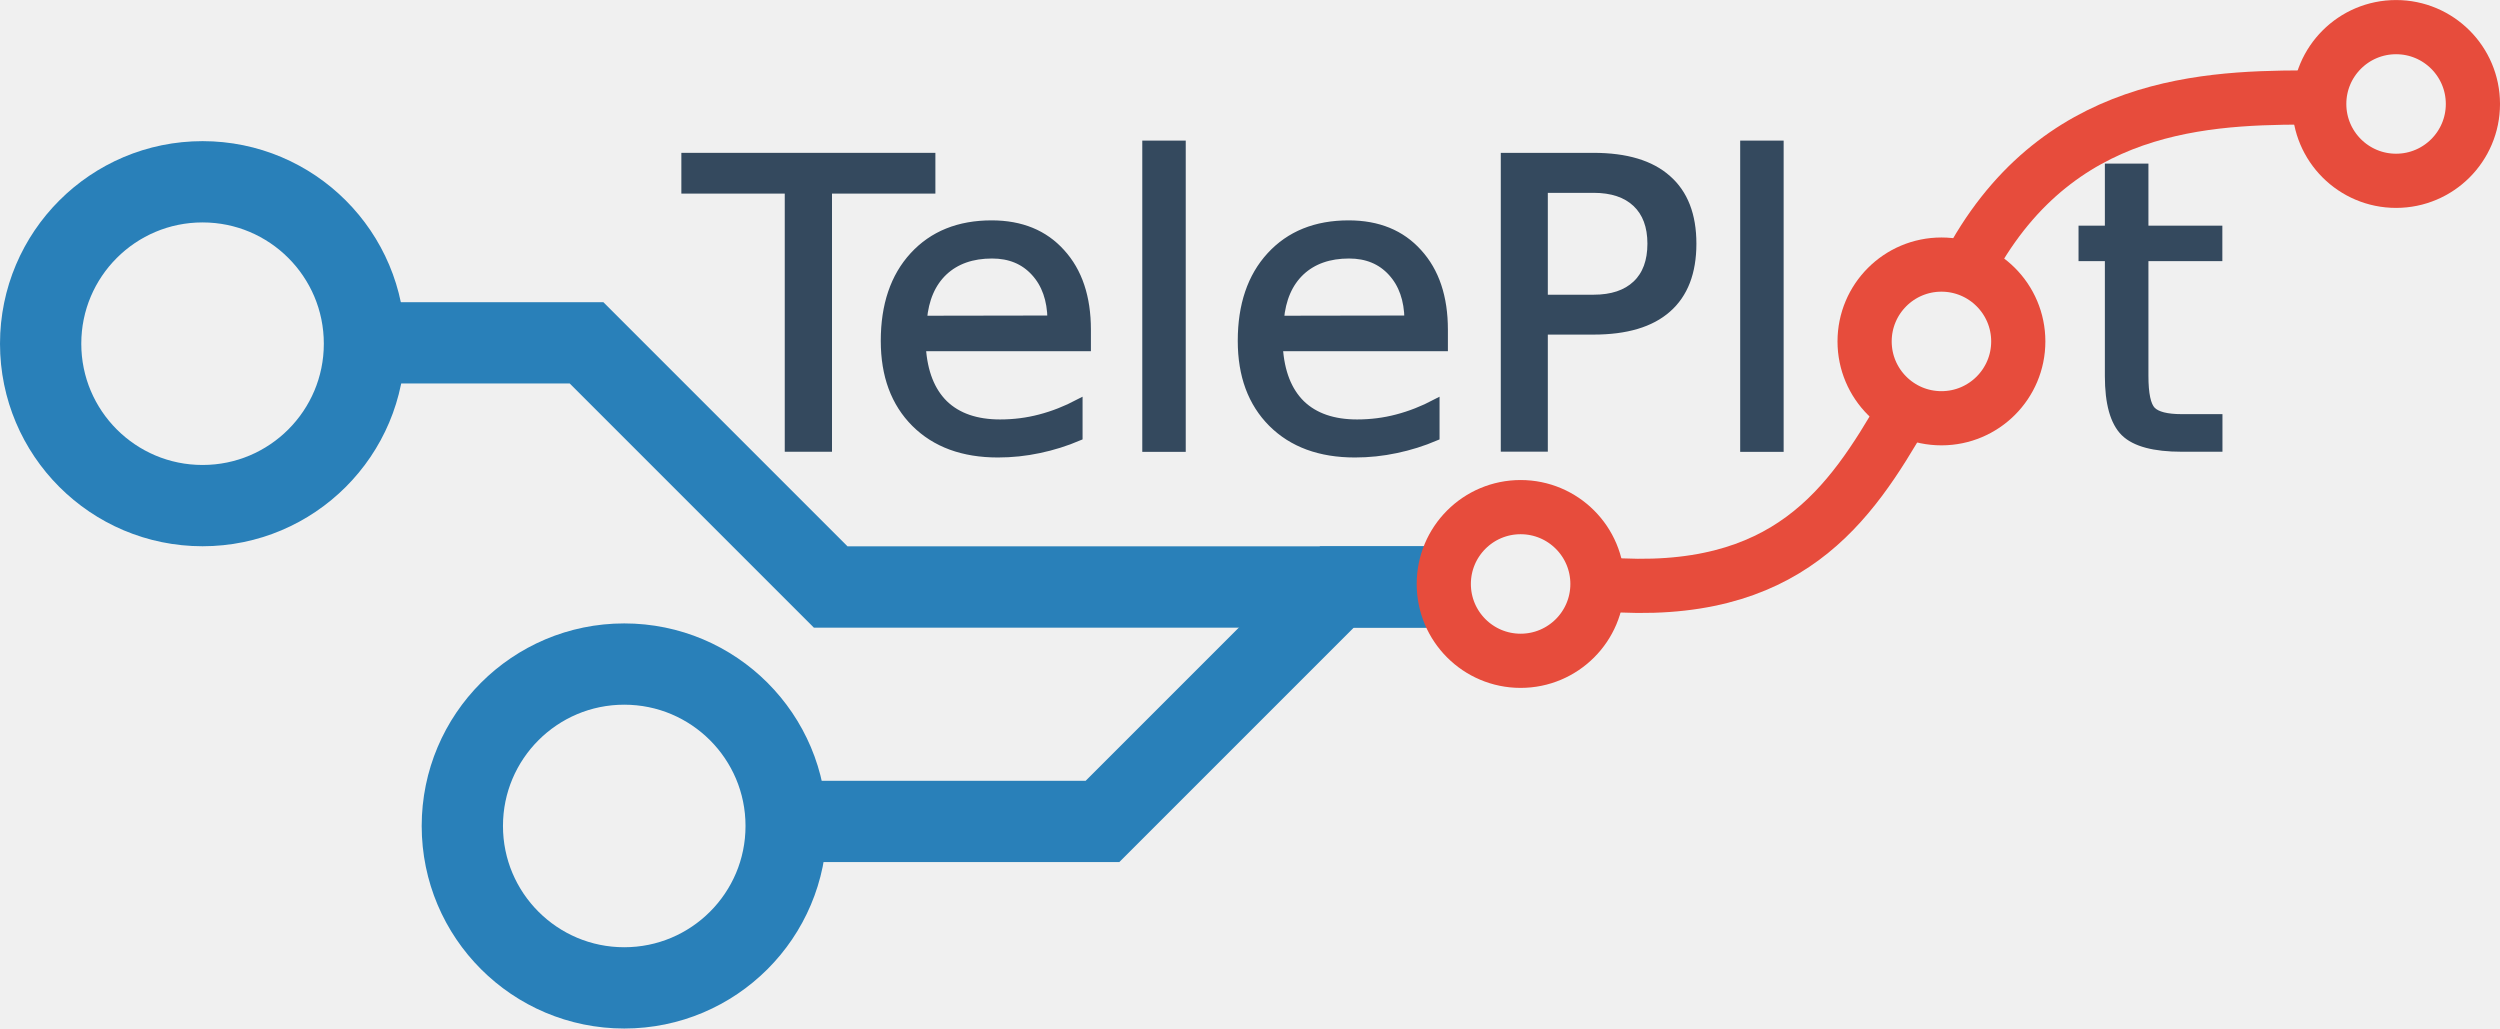
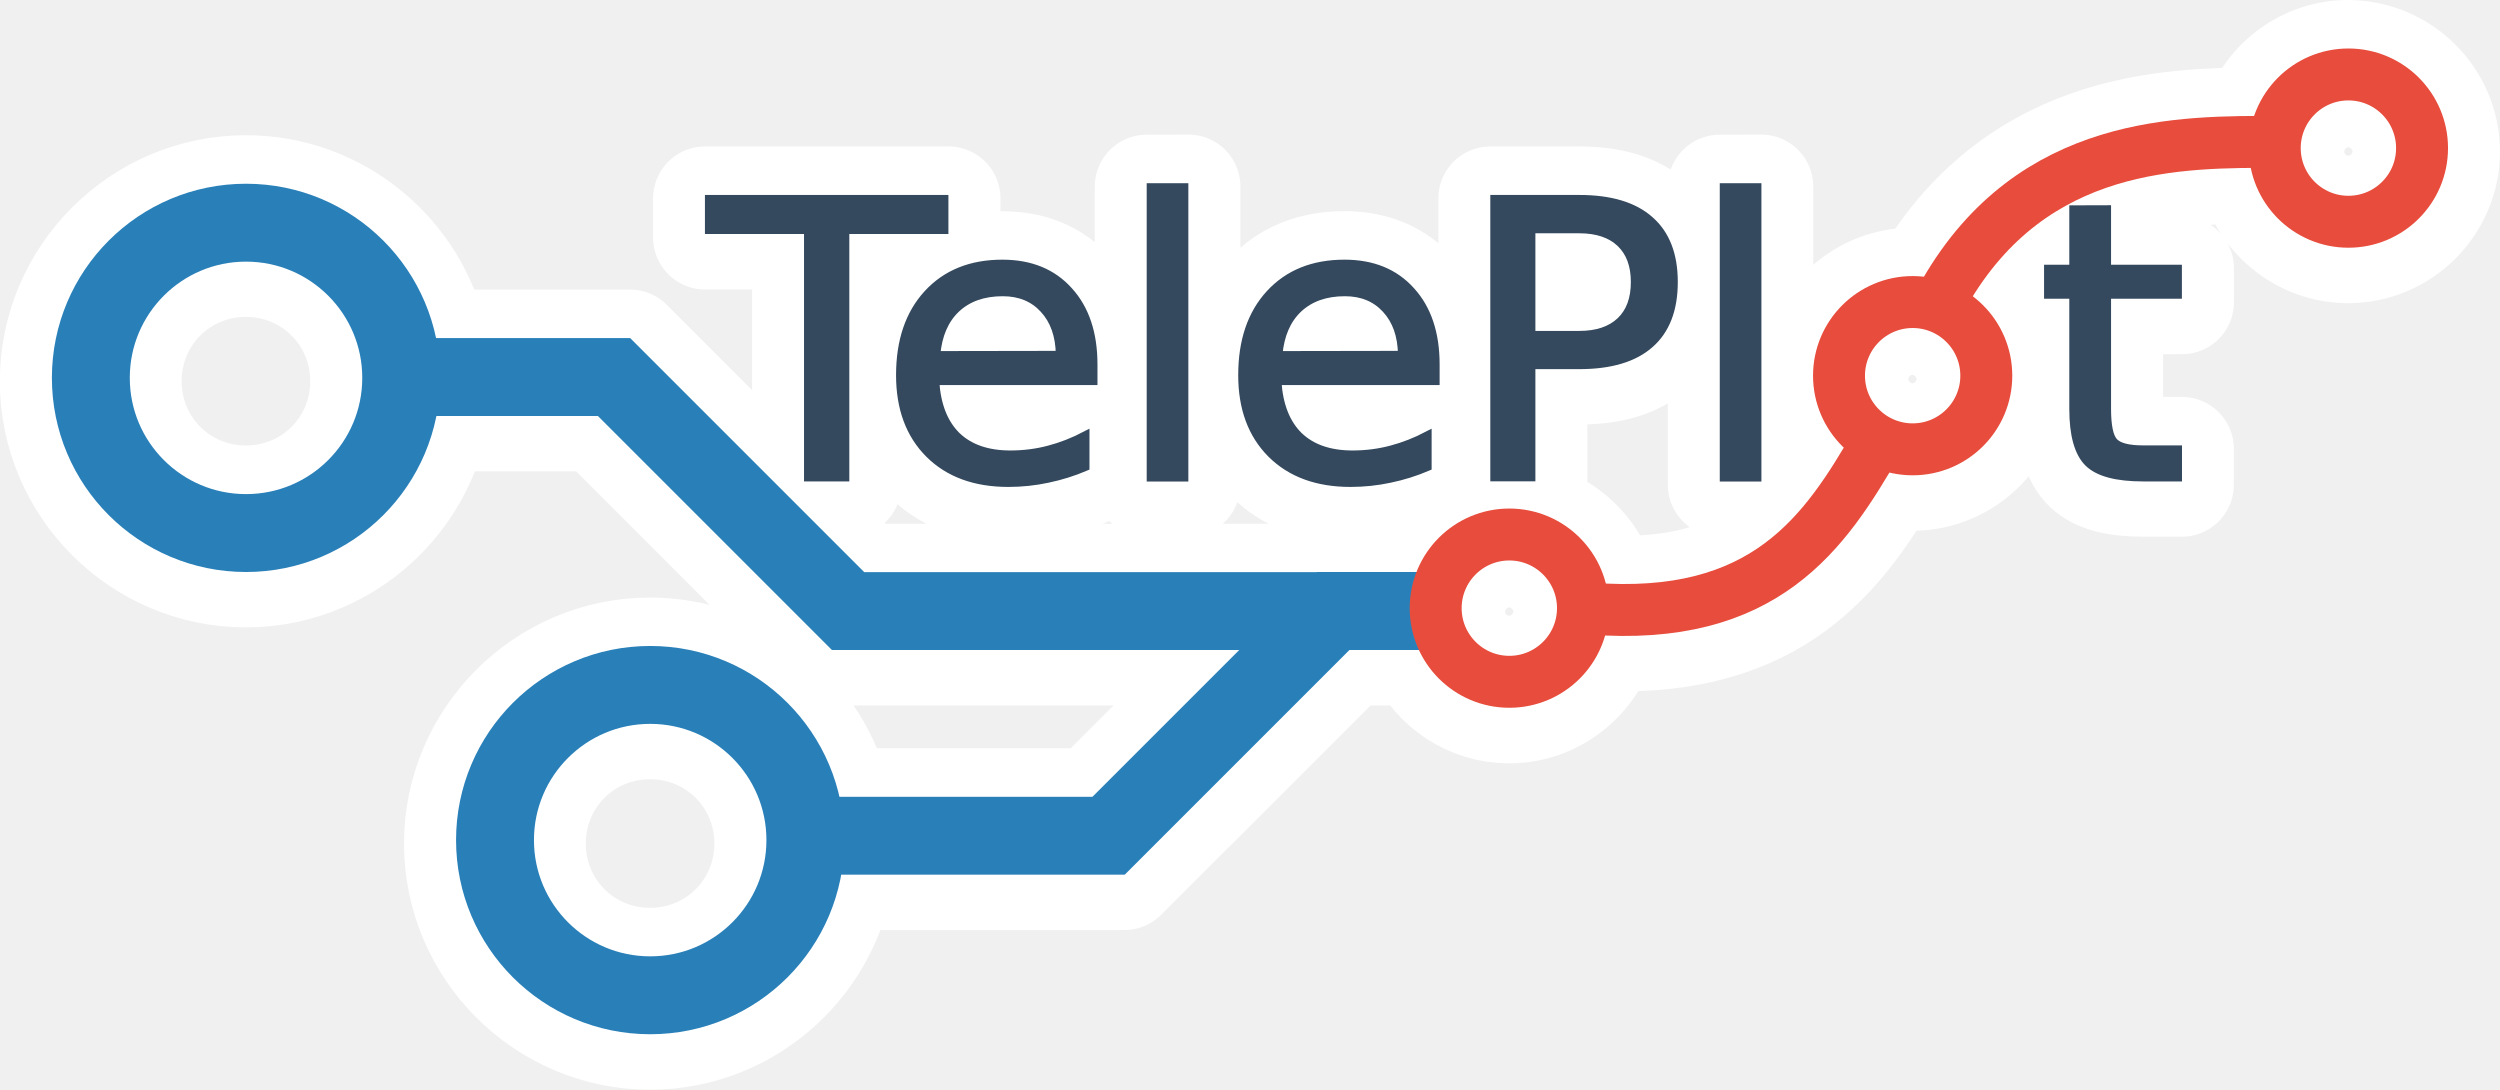
- <svg xmlns="http://www.w3.org/2000/svg" width="23.068mm" height="9.49mm" viewBox="0 0 23.068 9.49" version="1.1" id="svg5">
+ <svg xmlns="http://www.w3.org/2000/svg" width="24.068mm" height="10.49mm" viewBox="0 0 24.068 10.49" version="1.1" id="svg5">
  <defs id="defs2" />
-   <g id="layer1" transform="translate(-5.309678,-5.849465)">
+   <g id="layer1" transform="translate(-4.810195,-5.382982)">
    <g id="g62789" transform="translate(-21.07828,-45.53018)">
+       <path id="ellipse839" style="color:#000000;fill:#2980b9;fill-rule:evenodd;stroke:#ffffff;stroke-width:1;stroke-linecap:round;stroke-linejoin:round;stroke-miterlimit:4;stroke-dasharray:none;stroke-opacity:1" d="m 48.496,51.413 c -0.419,0 -0.777,0.273 -0.907,0.649 -0.428,0.002 -0.949,0.021 -1.476,0.183 -0.62,0.191 -1.248,0.593 -1.702,1.366 -0.036,-0.004 -0.073,-0.006 -0.111,-0.006 -0.527,0 -0.959,0.432 -0.959,0.959 0,0.271 0.114,0.517 0.296,0.691 -0.215,0.359 -0.445,0.689 -0.763,0.924 -0.347,0.256 -0.804,0.421 -1.526,0.386 -0.107,-0.414 -0.486,-0.723 -0.931,-0.723 -0.405,0 -0.753,0.256 -0.893,0.613 h -5.318 l -2.252,-2.254 h -1.868 c -0.178,-0.846 -0.933,-1.486 -1.83,-1.486 -1.028,0 -1.869,0.841 -1.869,1.869 0,1.028 0.841,1.869 1.869,1.869 0.902,0 1.661,-0.648 1.833,-1.502 h 1.554 l 2.252,2.254 h 3.922 l -1.414,1.412 h -2.434 c -0.191,-0.829 -0.937,-1.451 -1.822,-1.451 -1.028,0 -1.869,0.841 -1.869,1.869 0,1.028 0.841,1.869 1.869,1.869 0.915,0 1.681,-0.666 1.839,-1.537 h 2.727 l 2.164,-2.162 h 0.67 c 0.153,0.328 0.486,0.557 0.87,0.557 0.436,0 0.809,-0.296 0.924,-0.697 0.804,0.034 1.394,-0.161 1.83,-0.483 0.408,-0.302 0.677,-0.7 0.906,-1.085 0.072,0.017 0.146,0.026 0.223,0.026 0.527,0 0.961,-0.432 0.961,-0.959 0,-0.31 -0.15,-0.588 -0.382,-0.763 0.387,-0.624 0.872,-0.92 1.382,-1.076 0.435,-0.134 0.889,-0.157 1.294,-0.161 0.089,0.437 0.478,0.768 0.94,0.768 0.527,0 0.961,-0.432 0.961,-0.959 0,-0.527 -0.434,-0.959 -0.961,-0.959 z m 0,0.5 c 0.257,0 0.461,0.203 0.461,0.459 0,0.257 -0.204,0.459 -0.461,0.459 -0.257,0 -0.459,-0.202 -0.459,-0.459 0,-0.257 0.202,-0.459 0.459,-0.459 z m -11.568,0.797 v 0.035 2.835 h 0.402 v -2.871 z m 5.517,0 v 0.035 2.835 h 0.4 v -2.871 z m -9.769,0.113 v 0.035 0.342 h 0.953 v 2.381 h 0.436 v -2.381 h 0.955 v -0.377 z m 7.56,0 v 0.035 2.722 h 0.434 v -1.08 h 0.422 c 0.307,0 0.543,-0.068 0.705,-0.211 0.163,-0.143 0.244,-0.357 0.244,-0.629 0,-0.27 -0.081,-0.48 -0.244,-0.623 -0.162,-0.144 -0.398,-0.214 -0.705,-0.214 z m 5.572,0.099 v 0.573 h -0.242 v 0.328 h 0.242 v 1.058 c 0,0.257 0.048,0.44 0.157,0.547 0.108,0.106 0.294,0.152 0.554,0.152 h 0.375 v -0.346 h -0.375 c -0.134,0 -0.217,-0.026 -0.25,-0.06 -0.03,-0.032 -0.056,-0.132 -0.056,-0.293 v -1.058 h 0.682 v -0.328 h -0.682 v -0.573 h -0.035 z m -5.139,0.27 h 0.422 c 0.163,0 0.284,0.041 0.369,0.121 0.085,0.08 0.127,0.194 0.127,0.348 0,0.155 -0.043,0.27 -0.127,0.35 -0.085,0.08 -0.206,0.121 -0.369,0.121 h -0.422 z m -5.131,0.254 c -0.31,0 -0.562,0.101 -0.748,0.303 -0.184,0.201 -0.275,0.472 -0.275,0.809 0,0.326 0.097,0.591 0.291,0.785 0.196,0.194 0.461,0.291 0.789,0.291 0.131,0 0.261,-0.014 0.389,-0.041 0.127,-0.027 0.25,-0.066 0.371,-0.117 l 0.022,-0.008 v -0.394 l -0.051,0.027 c -0.115,0.061 -0.233,0.106 -0.35,0.136 -0.116,0.03 -0.237,0.045 -0.361,0.045 -0.213,0 -0.374,-0.056 -0.49,-0.168 -0.107,-0.104 -0.16,-0.263 -0.18,-0.461 h 1.51 v -0.197 c 0,-0.306 -0.084,-0.553 -0.248,-0.734 -0.164,-0.183 -0.389,-0.275 -0.668,-0.275 z m 3.293,0 c -0.31,0 -0.563,0.101 -0.748,0.303 -0.184,0.201 -0.275,0.472 -0.275,0.809 0,0.326 0.097,0.591 0.291,0.785 0.196,0.194 0.463,0.291 0.791,0.291 0.131,0 0.259,-0.014 0.387,-0.041 0.127,-0.027 0.251,-0.066 0.372,-0.117 l 0.021,-0.008 v -0.394 l -0.051,0.027 c -0.115,0.061 -0.233,0.106 -0.35,0.136 -0.116,0.03 -0.235,0.045 -0.359,0.045 -0.213,0 -0.374,-0.057 -0.49,-0.168 -0.107,-0.104 -0.161,-0.263 -0.181,-0.461 h 1.509 v -0.197 c 0,-0.305 -0.082,-0.553 -0.246,-0.734 C 39.338,53.539 39.111,53.446 38.832,53.446 Z m -10.575,0.018 c 0.623,0 1.119,0.497 1.119,1.119 0,0.623 -0.497,1.119 -1.119,1.119 -0.623,0 -1.119,-0.497 -1.119,-1.119 0,-0.623 0.496,-1.119 1.119,-1.119 z m 7.285,0.334 c 0.156,0 0.273,0.049 0.365,0.15 0.085,0.092 0.124,0.221 0.133,0.375 l -1.084,0.002 c 0.022,-0.16 0.07,-0.292 0.164,-0.381 0.105,-0.098 0.243,-0.146 0.422,-0.146 z m 3.293,0 c 0.156,0 0.275,0.049 0.367,0.15 0.085,0.092 0.121,0.221 0.131,0.375 l -1.084,0.002 c 0.022,-0.16 0.07,-0.292 0.164,-0.381 0.105,-0.098 0.243,-0.146 0.422,-0.146 z m 5.465,0.306 c 0.257,0 0.461,0.202 0.461,0.459 0,0.257 -0.204,0.459 -0.461,0.459 -0.257,0 -0.459,-0.202 -0.459,-0.459 0,-0.257 0.202,-0.459 0.459,-0.459 z m -3.882,2.237 c 0.257,0 0.461,0.204 0.461,0.461 0,0.257 -0.204,0.459 -0.461,0.459 -0.257,0 -0.459,-0.202 -0.459,-0.459 0,-0.257 0.202,-0.461 0.459,-0.461 z m -8.27,1.574 c 0.623,0 1.119,0.497 1.119,1.119 0,0.623 -0.497,1.119 -1.119,1.119 -0.623,0 -1.119,-0.496 -1.119,-1.119 0,-0.623 0.496,-1.119 1.119,-1.119 z" />
      <ellipse style="fill:none;fill-rule:evenodd;stroke:#2980b9;stroke-width:0.75;stroke-linecap:round;stroke-linejoin:round;stroke-miterlimit:4;stroke-dasharray:none;stroke-opacity:1" id="path1606" cx="28.257" cy="54.551" rx="1.494" ry="1.494" />
      <path style="fill:none;stroke:#2980b9;stroke-width:0.75;stroke-linecap:butt;stroke-linejoin:miter;stroke-miterlimit:4;stroke-dasharray:none;stroke-opacity:1" d="m 33.783,58.959 h 2.778 l 2.164,-2.164 h 0.976" id="path3801" />
      <path style="fill:none;stroke:#2980b9;stroke-width:0.75;stroke-linecap:butt;stroke-linejoin:miter;stroke-miterlimit:4;stroke-dasharray:none;stroke-opacity:1" d="m 29.931,54.543 h 1.869 l 2.253,2.253 h 5.648" id="path4133" />
      <circle style="fill:none;stroke:#e74c3c;stroke-width:0.5;stroke-linecap:round;stroke-linejoin:round;stroke-miterlimit:4;stroke-dasharray:none;stroke-opacity:1" id="path41360" cx="40.419" cy="56.768" r="0.709" />
      <circle style="fill:none;stroke:#e74c3c;stroke-width:0.5;stroke-linecap:round;stroke-linejoin:round;stroke-miterlimit:4;stroke-dasharray:none;stroke-opacity:1" id="circle41444" cx="48.497" cy="52.339" r="0.709" />
      <ellipse style="fill:none;fill-rule:evenodd;stroke:#2980b9;stroke-width:0.75;stroke-linecap:round;stroke-linejoin:round;stroke-miterlimit:4;stroke-dasharray:none;stroke-opacity:1" id="ellipse41643" cx="32.148" cy="59.001" rx="1.494" ry="1.494" />
      <g aria-label="TelePl  t" id="text42791" style="font-size:3.688px;line-height:1.25;fill:#34495e;stroke-width:0.07">
        <path d="m 32.71,52.825 h 2.274 v 0.306 h -0.954 v 2.382 h -0.366 v -2.382 h -0.954 z" style="stroke:#34495e" id="path72713" />
        <path d="m 36.419,54.423 v 0.162 h -1.523 q 0.022,0.342 0.205,0.522 0.185,0.178 0.515,0.178 0.191,0 0.369,-0.047 0.18,-0.047 0.357,-0.14 v 0.313 q -0.178,0.076 -0.366,0.115 -0.187,0.04 -0.38,0.04 -0.483,0 -0.765,-0.281 -0.281,-0.281 -0.281,-0.76 0,-0.495 0.266,-0.785 0.268,-0.292 0.722,-0.292 0.407,0 0.643,0.263 0.238,0.261 0.238,0.711 z m -0.331,-0.097 q -0.004,-0.272 -0.153,-0.434 -0.148,-0.162 -0.393,-0.162 -0.277,0 -0.445,0.157 -0.166,0.157 -0.191,0.441 z" style="stroke:#34495e" id="path72715" />
        <path d="m 36.963,52.712 h 0.331 v 2.802 h -0.331 z" style="stroke:#34495e" id="path72717" />
        <path d="m 39.713,54.423 v 0.162 h -1.523 q 0.022,0.342 0.205,0.522 0.185,0.178 0.515,0.178 0.191,0 0.369,-0.047 0.18,-0.047 0.357,-0.14 v 0.313 q -0.178,0.076 -0.366,0.115 -0.187,0.04 -0.38,0.04 -0.483,0 -0.765,-0.281 -0.281,-0.281 -0.281,-0.76 0,-0.495 0.266,-0.785 0.268,-0.292 0.722,-0.292 0.407,0 0.643,0.263 0.238,0.261 0.238,0.711 z m -0.331,-0.097 q -0.004,-0.272 -0.153,-0.434 -0.148,-0.162 -0.393,-0.162 -0.277,0 -0.445,0.157 -0.166,0.157 -0.191,0.441 z" style="stroke:#34495e" id="path72719" />
        <path d="m 40.635,53.124 v 1.01 h 0.457 q 0.254,0 0.393,-0.131 0.139,-0.131 0.139,-0.375 0,-0.241 -0.139,-0.373 -0.139,-0.131 -0.393,-0.131 z m -0.364,-0.299 h 0.821 q 0.452,0 0.682,0.205 0.232,0.203 0.232,0.598 0,0.398 -0.232,0.601 -0.23,0.203 -0.682,0.203 h -0.457 v 1.08 h -0.364 z" style="stroke:#34495e" id="path72721" />
        <path d="m 42.48,52.712 h 0.331 v 2.802 h -0.331 z" style="stroke:#34495e" id="path72723" />
-         <path d="m 46.177,52.924 v 0.573 h 0.682 v 0.257 h -0.682 V 54.849 q 0,0.247 0.067,0.317 0.068,0.07 0.276,0.07 h 0.34 v 0.277 h -0.34 q -0.384,0 -0.529,-0.142 -0.146,-0.144 -0.146,-0.522 v -1.095 h -0.243 v -0.257 h 0.243 v -0.573 z" style="stroke:#34495e" id="path72725" />
+         <path d="m 46.177,52.924 v 0.573 h 0.682 v 0.257 h -0.682 V 54.849 q 0,0.247 0.067,0.317 0.068,0.07 0.276,0.07 h 0.34 v 0.277 h -0.34 q -0.384,0 -0.529,-0.142 -0.146,-0.144 -0.146,-0.522 v -1.095 h -0.243 v -0.257 h 0.243 V 52.925 Z" style="stroke:#34495e" id="path72725" />
      </g>
      <circle style="fill:none;stroke:#e74c3c;stroke-width:0.5;stroke-linecap:round;stroke-linejoin:round;stroke-miterlimit:4;stroke-dasharray:none;stroke-opacity:1" id="circle46124" cx="44.302" cy="54.53" r="0.709" />
      <path style="fill:none;stroke:#e74c3c;stroke-width:0.5;stroke-linecap:butt;stroke-linejoin:miter;stroke-miterlimit:4;stroke-dasharray:none;stroke-opacity:1" d="m 43.955,55.178 c -0.495,0.857 -1.07,1.728 -2.761,1.594" id="path48424" />
      <path style="fill:none;stroke:#e74c3c;stroke-width:0.5;stroke-linecap:butt;stroke-linejoin:miter;stroke-miterlimit:4;stroke-dasharray:none;stroke-opacity:1" d="m 44.612,53.728 c 0.85,-1.473 2.28,-1.449 3.21,-1.449" id="path48914" />
    </g>
  </g>
</svg>
